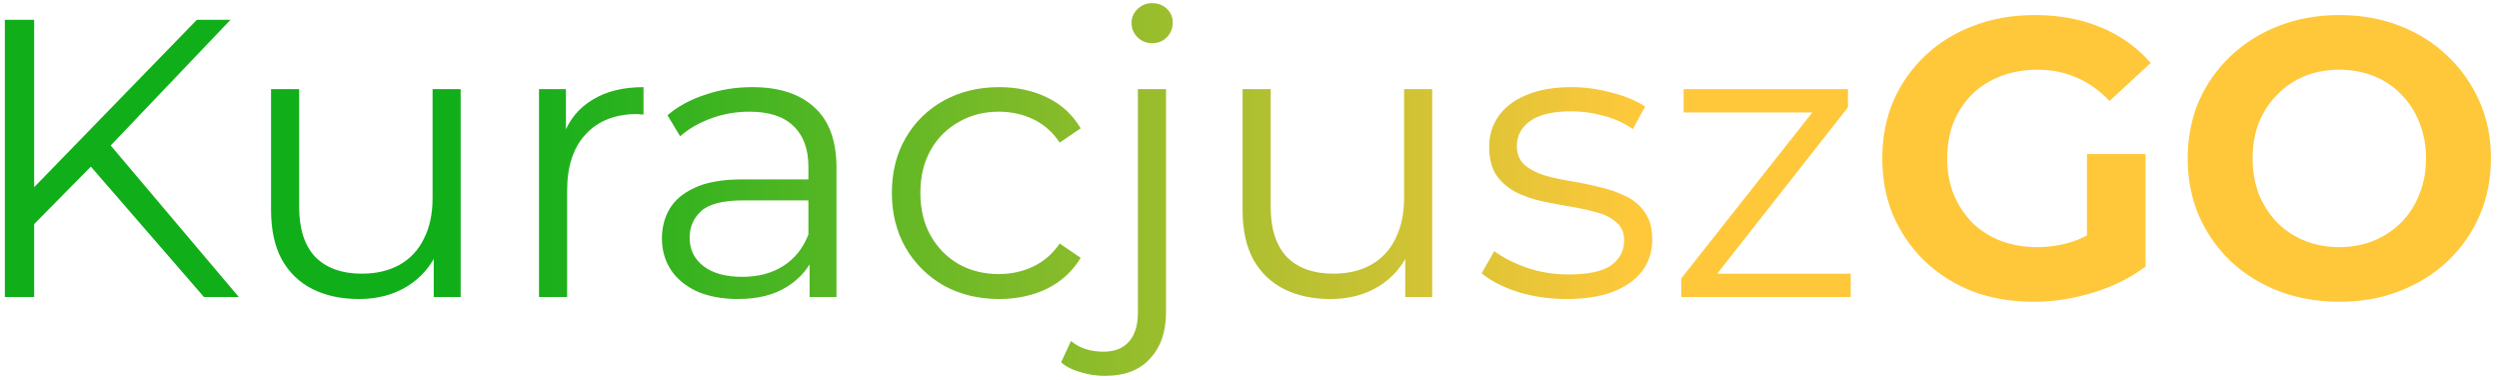
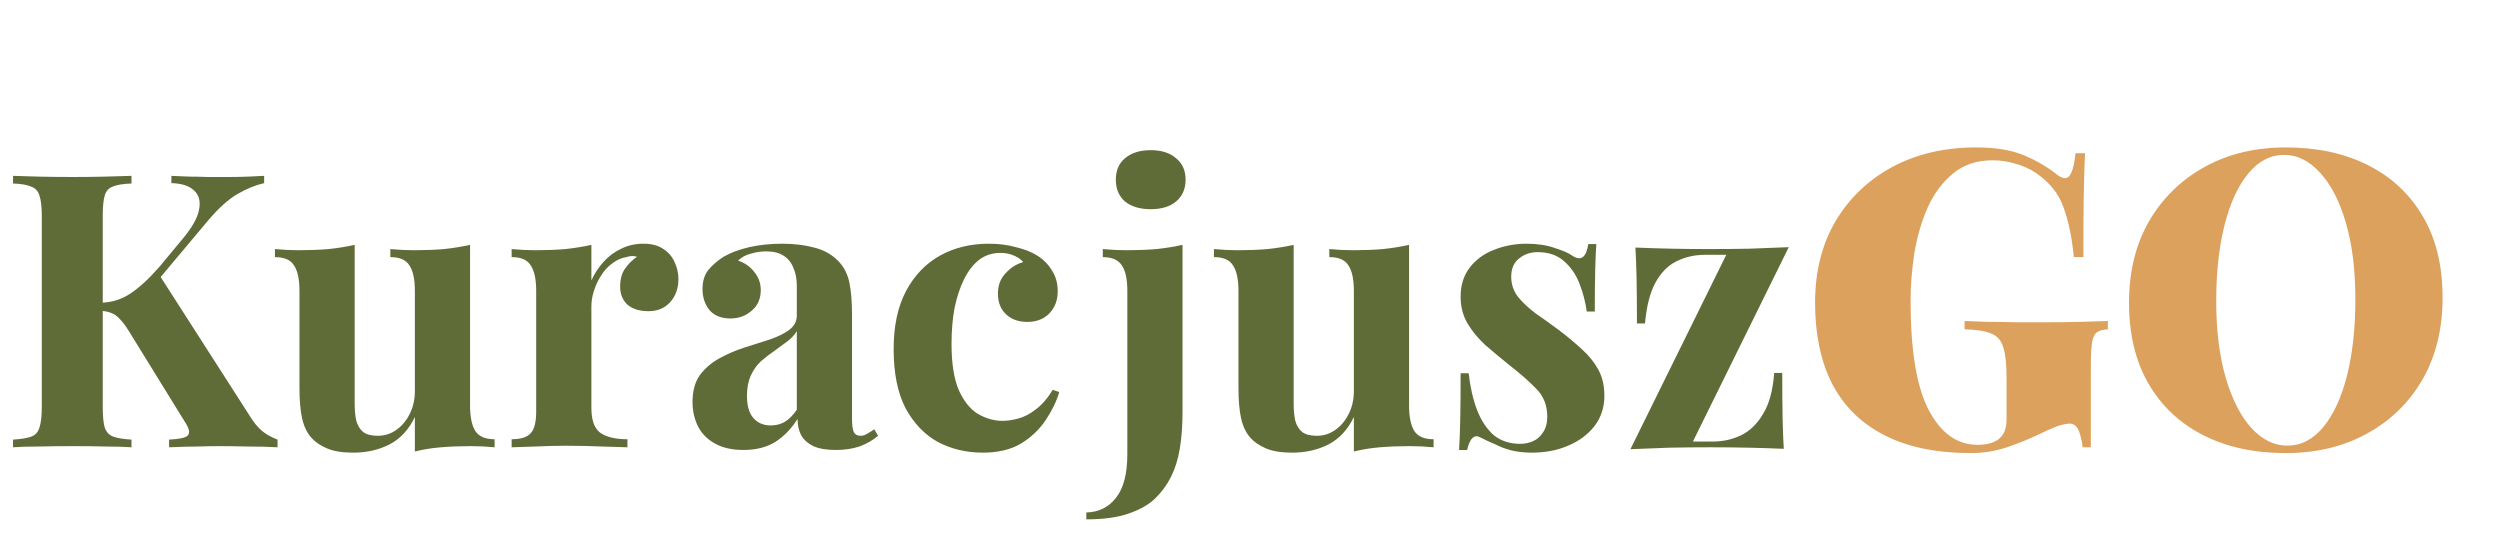
- <svg xmlns="http://www.w3.org/2000/svg" width="303" height="46" viewBox="0 0 303 46" fill="none">
-   <path d="M3.661 27.648L3.517 23.328L23.869 2.4H27.949L13.117 17.952L11.101 20.112L3.661 27.648ZM0.589 36V2.4H4.141V36H0.589ZM24.733 36L10.237 19.296L12.637 16.704L28.957 36H24.733ZM43.52 36.24C41.376 36.24 39.504 35.84 37.904 35.04C36.304 34.24 35.056 33.04 34.16 31.44C33.296 29.84 32.864 27.84 32.864 25.44V10.8H36.272V25.056C36.272 27.744 36.928 29.776 38.24 31.152C39.584 32.496 41.456 33.168 43.856 33.168C45.616 33.168 47.136 32.816 48.416 32.112C49.728 31.376 50.72 30.32 51.392 28.944C52.096 27.568 52.448 25.92 52.448 24V10.8H55.856V36H52.592V29.088L53.12 30.336C52.32 32.192 51.072 33.648 49.376 34.704C47.712 35.728 45.76 36.24 43.52 36.24ZM65.354 36V10.8H68.618V17.664L68.282 16.464C68.986 14.544 70.17 13.088 71.834 12.096C73.498 11.072 75.562 10.56 78.026 10.56V13.872C77.898 13.872 77.77 13.872 77.642 13.872C77.514 13.84 77.386 13.824 77.258 13.824C74.602 13.824 72.522 14.64 71.018 16.272C69.514 17.872 68.762 20.16 68.762 23.136V36H65.354ZM98.161 36V30.432L98.017 29.52V20.208C98.017 18.064 97.409 16.416 96.193 15.264C95.009 14.112 93.233 13.536 90.865 13.536C89.233 13.536 87.681 13.808 86.209 14.352C84.737 14.896 83.489 15.616 82.465 16.512L80.929 13.968C82.209 12.88 83.745 12.048 85.537 11.472C87.329 10.864 89.217 10.56 91.201 10.56C94.465 10.56 96.977 11.376 98.737 13.008C100.529 14.608 101.425 17.056 101.425 20.352V36H98.161ZM89.473 36.24C87.585 36.24 85.937 35.936 84.529 35.328C83.153 34.688 82.097 33.824 81.361 32.736C80.625 31.616 80.257 30.336 80.257 28.896C80.257 27.584 80.561 26.4 81.169 25.344C81.809 24.256 82.833 23.392 84.241 22.752C85.681 22.08 87.601 21.744 90.001 21.744H98.689V24.288H90.097C87.665 24.288 85.969 24.72 85.009 25.584C84.081 26.448 83.617 27.52 83.617 28.8C83.617 30.24 84.177 31.392 85.297 32.256C86.417 33.12 87.985 33.552 90.001 33.552C91.921 33.552 93.569 33.12 94.945 32.256C96.353 31.36 97.377 30.08 98.017 28.416L98.785 30.768C98.145 32.432 97.025 33.76 95.425 34.752C93.857 35.744 91.873 36.24 89.473 36.24ZM121.146 36.24C118.65 36.24 116.41 35.696 114.426 34.608C112.474 33.488 110.938 31.968 109.818 30.048C108.698 28.096 108.138 25.872 108.138 23.376C108.138 20.848 108.698 18.624 109.818 16.704C110.938 14.784 112.474 13.28 114.426 12.192C116.41 11.104 118.65 10.56 121.146 10.56C123.29 10.56 125.226 10.976 126.954 11.808C128.682 12.64 130.042 13.888 131.034 15.552L128.49 17.28C127.626 16 126.554 15.056 125.274 14.448C123.994 13.84 122.602 13.536 121.098 13.536C119.306 13.536 117.69 13.952 116.25 14.784C114.81 15.584 113.674 16.72 112.842 18.192C112.01 19.664 111.594 21.392 111.594 23.376C111.594 25.36 112.01 27.088 112.842 28.56C113.674 30.032 114.81 31.184 116.25 32.016C117.69 32.816 119.306 33.216 121.098 33.216C122.602 33.216 123.994 32.912 125.274 32.304C126.554 31.696 127.626 30.768 128.49 29.52L131.034 31.248C130.042 32.88 128.682 34.128 126.954 34.992C125.226 35.824 123.29 36.24 121.146 36.24ZM133.985 45.552C132.961 45.552 131.985 45.408 131.057 45.12C130.097 44.864 129.297 44.464 128.657 43.92L129.857 41.328C130.881 42.192 132.193 42.624 133.793 42.624C135.137 42.624 136.161 42.224 136.865 41.424C137.601 40.624 137.969 39.44 137.969 37.872V10.8H141.377V37.872C141.377 40.208 140.737 42.064 139.457 43.44C138.209 44.848 136.385 45.552 133.985 45.552ZM139.697 5.232C138.993 5.232 138.401 4.992 137.921 4.512C137.441 4.032 137.201 3.456 137.201 2.784C137.201 2.112 137.441 1.552 137.921 1.104C138.401 0.624 138.993 0.384 139.697 0.384C140.401 0.384 140.993 0.608 141.473 1.056C141.953 1.504 142.193 2.064 142.193 2.736C142.193 3.44 141.953 4.032 141.473 4.512C141.025 4.992 140.433 5.232 139.697 5.232ZM161.316 36.24C159.172 36.24 157.3 35.84 155.7 35.04C154.1 34.24 152.852 33.04 151.956 31.44C151.092 29.84 150.66 27.84 150.66 25.44V10.8H154.068V25.056C154.068 27.744 154.724 29.776 156.036 31.152C157.38 32.496 159.252 33.168 161.652 33.168C163.412 33.168 164.932 32.816 166.212 32.112C167.524 31.376 168.516 30.32 169.188 28.944C169.892 27.568 170.244 25.92 170.244 24V10.8H173.652V36H170.388V29.088L170.916 30.336C170.116 32.192 168.868 33.648 167.172 34.704C165.508 35.728 163.556 36.24 161.316 36.24ZM189.918 36.24C187.838 36.24 185.87 35.952 184.014 35.376C182.158 34.768 180.702 34.016 179.646 33.12L181.182 30.432C182.206 31.2 183.518 31.872 185.118 32.448C186.718 32.992 188.398 33.264 190.158 33.264C192.558 33.264 194.286 32.896 195.342 32.16C196.398 31.392 196.926 30.384 196.926 29.136C196.926 28.208 196.622 27.488 196.014 26.976C195.438 26.432 194.67 26.032 193.71 25.776C192.75 25.488 191.678 25.248 190.494 25.056C189.31 24.864 188.126 24.64 186.942 24.384C185.79 24.128 184.734 23.76 183.774 23.28C182.814 22.768 182.03 22.08 181.422 21.216C180.846 20.352 180.558 19.2 180.558 17.76C180.558 16.384 180.942 15.152 181.71 14.064C182.478 12.976 183.598 12.128 185.07 11.52C186.574 10.88 188.398 10.56 190.542 10.56C192.174 10.56 193.806 10.784 195.438 11.232C197.07 11.648 198.414 12.208 199.47 12.912L197.982 15.648C196.862 14.88 195.662 14.336 194.382 14.016C193.102 13.664 191.822 13.488 190.542 13.488C188.27 13.488 186.59 13.888 185.502 14.688C184.446 15.456 183.918 16.448 183.918 17.664C183.918 18.624 184.206 19.376 184.782 19.92C185.39 20.464 186.174 20.896 187.134 21.216C188.126 21.504 189.198 21.744 190.35 21.936C191.534 22.128 192.702 22.368 193.854 22.656C195.038 22.912 196.11 23.28 197.07 23.76C198.062 24.208 198.846 24.864 199.422 25.728C200.03 26.56 200.334 27.664 200.334 29.04C200.334 30.512 199.918 31.792 199.086 32.88C198.286 33.936 197.102 34.768 195.534 35.376C193.998 35.952 192.126 36.24 189.918 36.24ZM203.852 36V33.744L220.652 12.48L221.372 13.632H204.14V10.8H224.06V13.008L207.308 34.32L206.444 33.168H224.396V36H203.852ZM246.56 36.576C243.904 36.576 241.456 36.16 239.216 35.328C237.008 34.464 235.072 33.248 233.408 31.68C231.776 30.112 230.496 28.272 229.568 26.16C228.672 24.048 228.224 21.728 228.224 19.2C228.224 16.672 228.672 14.352 229.568 12.24C230.496 10.128 231.792 8.288 233.456 6.72C235.12 5.152 237.072 3.952 239.312 3.12C241.552 2.256 244.016 1.824 246.704 1.824C249.68 1.824 252.352 2.32 254.72 3.312C257.12 4.304 259.136 5.744 260.768 7.632L255.776 12.24C254.56 10.96 253.232 10.016 251.792 9.408C250.352 8.768 248.784 8.448 247.088 8.448C245.456 8.448 243.968 8.704 242.624 9.216C241.28 9.728 240.112 10.464 239.12 11.424C238.16 12.384 237.408 13.52 236.864 14.832C236.352 16.144 236.096 17.6 236.096 19.2C236.096 20.768 236.352 22.208 236.864 23.52C237.408 24.832 238.16 25.984 239.12 26.976C240.112 27.936 241.264 28.672 242.576 29.184C243.92 29.696 245.392 29.952 246.992 29.952C248.528 29.952 250.016 29.712 251.456 29.232C252.928 28.72 254.352 27.872 255.728 26.688L260.144 32.304C258.32 33.68 256.192 34.736 253.76 35.472C251.36 36.208 248.96 36.576 246.56 36.576ZM253.04 31.296V18.672H260.144V32.304L253.04 31.296ZM283.687 36.576C281.031 36.576 278.567 36.144 276.295 35.28C274.055 34.416 272.103 33.2 270.439 31.632C268.807 30.064 267.527 28.224 266.599 26.112C265.703 24 265.255 21.696 265.255 19.2C265.255 16.704 265.703 14.4 266.599 12.288C267.527 10.176 268.823 8.336 270.487 6.768C272.151 5.2 274.103 3.984 276.343 3.12C278.583 2.256 281.015 1.824 283.639 1.824C286.295 1.824 288.727 2.256 290.935 3.12C293.175 3.984 295.111 5.2 296.743 6.768C298.407 8.336 299.703 10.176 300.631 12.288C301.559 14.368 302.023 16.672 302.023 19.2C302.023 21.696 301.559 24.016 300.631 26.16C299.703 28.272 298.407 30.112 296.743 31.68C295.111 33.216 293.175 34.416 290.935 35.28C288.727 36.144 286.311 36.576 283.687 36.576ZM283.639 29.952C285.143 29.952 286.519 29.696 287.767 29.184C289.047 28.672 290.167 27.936 291.127 26.976C292.087 26.016 292.823 24.88 293.335 23.568C293.879 22.256 294.151 20.8 294.151 19.2C294.151 17.6 293.879 16.144 293.335 14.832C292.823 13.52 292.087 12.384 291.127 11.424C290.199 10.464 289.095 9.728 287.815 9.216C286.535 8.704 285.143 8.448 283.639 8.448C282.135 8.448 280.743 8.704 279.463 9.216C278.215 9.728 277.111 10.464 276.151 11.424C275.191 12.384 274.439 13.52 273.895 14.832C273.383 16.144 273.127 17.6 273.127 19.2C273.127 20.768 273.383 22.224 273.895 23.568C274.439 24.88 275.175 26.016 276.103 26.976C277.063 27.936 278.183 28.672 279.463 29.184C280.743 29.696 282.135 29.952 283.639 29.952Z" fill="url(#paint0_linear_11_3)" />
-   <defs>
-     <linearGradient id="paint0_linear_11_3" x1="-7" y1="19" x2="306" y2="19" gradientUnits="userSpaceOnUse">
-       <stop offset="0.216" stop-color="#10AF1A" />
-       <stop offset="0.656" stop-color="#FFC83B" />
-     </linearGradient>
-   </defs>
+ <svg xmlns="http://www.w3.org/2000/svg" width="313" height="69" viewBox="0 0 313 69" fill="none">
+   <path d="M33.072 22.016V22.928C32.048 23.152 30.944 23.6 29.76 24.272C28.608 24.944 27.392 26.032 26.112 27.536L17.088 38.288L19.872 34.304L31.296 52.112C31.744 52.848 32.224 53.44 32.736 53.888C33.248 54.336 33.92 54.72 34.752 55.04V56C33.632 55.936 32.384 55.904 31.008 55.904C29.632 55.872 28.384 55.856 27.264 55.856C26.592 55.856 25.776 55.872 24.816 55.904C23.856 55.904 22.64 55.936 21.168 56V55.04C22.48 54.976 23.264 54.8 23.52 54.512C23.808 54.192 23.696 53.648 23.184 52.88L16.224 41.6C15.776 40.864 15.376 40.32 15.024 39.968C14.672 39.584 14.32 39.328 13.968 39.2C13.616 39.04 13.152 38.944 12.576 38.912V37.904C13.984 37.872 15.232 37.488 16.32 36.752C17.44 36.016 18.656 34.896 19.968 33.392L22.8 29.984C24.016 28.544 24.72 27.312 24.912 26.288C25.136 25.232 24.928 24.416 24.288 23.84C23.68 23.264 22.736 22.96 21.456 22.928V22.016C22.256 22.048 23.008 22.08 23.712 22.112C24.448 22.112 25.2 22.128 25.968 22.16C26.768 22.16 27.632 22.16 28.56 22.16C29.488 22.16 30.32 22.144 31.056 22.112C31.824 22.08 32.496 22.048 33.072 22.016ZM16.464 22.016V22.976C15.44 23.008 14.656 23.136 14.112 23.36C13.6 23.552 13.264 23.936 13.104 24.512C12.944 25.056 12.864 25.92 12.864 27.104V50.912C12.864 52.064 12.944 52.928 13.104 53.504C13.296 54.08 13.648 54.464 14.16 54.656C14.672 54.848 15.44 54.976 16.464 55.04V56C15.6 55.936 14.512 55.904 13.2 55.904C11.888 55.872 10.56 55.856 9.216 55.856C7.68 55.856 6.224 55.872 4.848 55.904C3.504 55.904 2.432 55.936 1.632 56V55.04C2.656 54.976 3.424 54.848 3.936 54.656C4.448 54.464 4.784 54.08 4.944 53.504C5.136 52.928 5.232 52.064 5.232 50.912V27.104C5.232 25.92 5.136 25.056 4.944 24.512C4.784 23.936 4.432 23.552 3.888 23.36C3.376 23.136 2.624 23.008 1.632 22.976V22.016C2.432 22.048 3.504 22.08 4.848 22.112C6.224 22.144 7.68 22.16 9.216 22.16C10.56 22.16 11.888 22.144 13.2 22.112C14.512 22.08 15.6 22.048 16.464 22.016ZM58.853 30.656V50.768C58.853 52.208 59.077 53.28 59.525 53.984C59.973 54.656 60.773 54.992 61.925 54.992V56C60.933 55.904 59.941 55.856 58.949 55.856C57.605 55.856 56.357 55.904 55.205 56C54.053 56.096 52.965 56.272 51.941 56.528V52.208C51.173 53.808 50.101 54.96 48.725 55.664C47.381 56.336 45.877 56.672 44.213 56.672C42.869 56.672 41.781 56.496 40.949 56.144C40.117 55.792 39.461 55.344 38.981 54.8C38.437 54.192 38.053 53.392 37.829 52.4C37.605 51.408 37.493 50.128 37.493 48.56V36.416C37.493 34.976 37.269 33.92 36.821 33.248C36.405 32.544 35.605 32.192 34.421 32.192V31.184C35.445 31.28 36.437 31.328 37.397 31.328C38.741 31.328 39.989 31.28 41.141 31.184C42.325 31.056 43.413 30.88 44.405 30.656V50.528C44.405 51.328 44.469 52.032 44.597 52.64C44.757 53.248 45.045 53.728 45.461 54.08C45.877 54.4 46.485 54.56 47.285 54.56C48.149 54.56 48.917 54.32 49.589 53.84C50.293 53.36 50.853 52.704 51.269 51.872C51.717 51.008 51.941 50.048 51.941 48.992V36.416C51.941 34.976 51.717 33.92 51.269 33.248C50.853 32.544 50.053 32.192 48.869 32.192V31.184C49.893 31.28 50.885 31.328 51.845 31.328C53.189 31.328 54.437 31.28 55.589 31.184C56.773 31.056 57.861 30.88 58.853 30.656ZM80.57 30.512C81.594 30.512 82.426 30.736 83.066 31.184C83.706 31.6 84.17 32.144 84.458 32.816C84.778 33.488 84.938 34.192 84.938 34.928C84.938 36.112 84.586 37.088 83.882 37.856C83.21 38.592 82.314 38.96 81.194 38.96C80.074 38.96 79.194 38.688 78.554 38.144C77.946 37.568 77.642 36.816 77.642 35.888C77.642 34.992 77.834 34.256 78.218 33.68C78.634 33.072 79.146 32.56 79.754 32.144C79.306 32.016 78.858 32.032 78.41 32.192C77.802 32.288 77.226 32.544 76.682 32.96C76.138 33.344 75.674 33.84 75.29 34.448C74.906 35.024 74.602 35.664 74.378 36.368C74.154 37.04 74.042 37.696 74.042 38.336V51.056C74.042 52.592 74.41 53.632 75.146 54.176C75.914 54.72 77.05 54.992 78.554 54.992V56C77.818 55.968 76.746 55.936 75.338 55.904C73.93 55.84 72.458 55.808 70.922 55.808C69.642 55.808 68.346 55.84 67.034 55.904C65.722 55.936 64.73 55.968 64.058 56V54.992C65.178 54.992 65.962 54.752 66.41 54.272C66.89 53.792 67.13 52.88 67.13 51.536V36.416C67.13 34.976 66.906 33.92 66.458 33.248C66.042 32.544 65.242 32.192 64.058 32.192V31.184C65.082 31.28 66.074 31.328 67.034 31.328C68.378 31.328 69.626 31.28 70.778 31.184C71.962 31.056 73.05 30.88 74.042 30.656V35.12C74.426 34.256 74.938 33.472 75.578 32.768C76.218 32.064 76.954 31.52 77.786 31.136C78.618 30.72 79.546 30.512 80.57 30.512ZM93.088 56.336C91.648 56.336 90.448 56.064 89.489 55.52C88.528 54.976 87.825 54.256 87.376 53.36C86.928 52.432 86.704 51.424 86.704 50.336C86.704 48.96 87.008 47.84 87.617 46.976C88.257 46.112 89.073 45.408 90.064 44.864C91.056 44.32 92.097 43.872 93.184 43.52C94.305 43.168 95.361 42.832 96.353 42.512C97.376 42.16 98.192 41.76 98.8 41.312C99.441 40.832 99.76 40.224 99.76 39.488V35.744C99.76 34.912 99.617 34.176 99.329 33.536C99.073 32.864 98.656 32.352 98.081 32C97.537 31.648 96.817 31.472 95.921 31.472C95.281 31.472 94.641 31.568 94.001 31.76C93.361 31.92 92.832 32.208 92.416 32.624C93.312 32.944 94.001 33.44 94.481 34.112C94.993 34.752 95.249 35.488 95.249 36.32C95.249 37.408 94.865 38.272 94.097 38.912C93.361 39.552 92.481 39.872 91.457 39.872C90.305 39.872 89.424 39.52 88.817 38.816C88.24 38.08 87.953 37.2 87.953 36.176C87.953 35.248 88.177 34.48 88.624 33.872C89.105 33.264 89.76 32.688 90.593 32.144C91.489 31.632 92.561 31.232 93.808 30.944C95.088 30.656 96.465 30.512 97.936 30.512C99.409 30.512 100.737 30.672 101.921 30.992C103.105 31.28 104.097 31.824 104.897 32.624C105.633 33.36 106.113 34.272 106.337 35.36C106.561 36.416 106.673 37.76 106.673 39.392V52.448C106.673 53.248 106.753 53.808 106.913 54.128C107.073 54.416 107.345 54.56 107.729 54.56C108.017 54.56 108.289 54.48 108.545 54.32C108.833 54.16 109.137 53.968 109.457 53.744L109.937 54.56C109.265 55.136 108.481 55.584 107.585 55.904C106.721 56.192 105.745 56.336 104.657 56.336C103.473 56.336 102.529 56.176 101.825 55.856C101.121 55.504 100.609 55.04 100.289 54.464C100.001 53.888 99.856 53.216 99.856 52.448C99.088 53.664 98.16 54.624 97.073 55.328C95.984 56 94.656 56.336 93.088 56.336ZM96.496 53.264C97.136 53.264 97.713 53.12 98.225 52.832C98.769 52.512 99.281 52 99.76 51.296V41.456C99.472 41.936 99.073 42.368 98.561 42.752C98.049 43.136 97.504 43.536 96.928 43.952C96.353 44.336 95.793 44.768 95.249 45.248C94.737 45.728 94.32 46.32 94.001 47.024C93.68 47.728 93.52 48.576 93.52 49.568C93.52 50.816 93.793 51.744 94.337 52.352C94.88 52.96 95.6 53.264 96.496 53.264ZM123.788 30.512C125.036 30.512 126.172 30.656 127.196 30.944C128.252 31.2 129.116 31.536 129.788 31.952C130.62 32.464 131.26 33.104 131.708 33.872C132.188 34.608 132.428 35.472 132.428 36.464C132.428 37.584 132.076 38.512 131.372 39.248C130.668 39.952 129.756 40.304 128.636 40.304C127.516 40.304 126.62 39.984 125.948 39.344C125.276 38.704 124.94 37.84 124.94 36.752C124.94 35.728 125.26 34.88 125.9 34.208C126.54 33.504 127.276 33.04 128.108 32.816C127.852 32.496 127.468 32.224 126.956 32C126.444 31.776 125.868 31.664 125.228 31.664C124.236 31.664 123.356 31.952 122.588 32.528C121.852 33.104 121.228 33.904 120.716 34.928C120.204 35.952 119.804 37.152 119.516 38.528C119.26 39.904 119.132 41.408 119.132 43.04C119.132 45.504 119.436 47.44 120.044 48.848C120.684 50.256 121.484 51.248 122.444 51.824C123.436 52.4 124.46 52.688 125.516 52.688C126.124 52.688 126.78 52.592 127.484 52.4C128.22 52.208 128.956 51.824 129.692 51.248C130.46 50.672 131.164 49.856 131.804 48.8L132.62 49.088C132.268 50.272 131.692 51.456 130.892 52.64C130.092 53.824 129.052 54.8 127.772 55.568C126.492 56.304 124.924 56.672 123.068 56.672C120.988 56.672 119.1 56.224 117.404 55.328C115.74 54.4 114.396 52.992 113.372 51.104C112.38 49.184 111.884 46.72 111.884 43.712C111.884 40.832 112.396 38.416 113.42 36.464C114.476 34.48 115.9 32.992 117.692 32C119.484 31.008 121.516 30.512 123.788 30.512ZM136.005 65.024V64.16C137.573 64.128 138.821 63.504 139.749 62.288C140.677 61.104 141.141 59.296 141.141 56.864V36.416C141.141 34.976 140.917 33.92 140.469 33.248C140.021 32.544 139.221 32.192 138.069 32.192V31.184C139.093 31.28 140.085 31.328 141.045 31.328C142.357 31.328 143.605 31.28 144.789 31.184C145.973 31.056 147.061 30.88 148.053 30.656V51.488C148.053 53.248 147.941 54.8 147.717 56.144C147.493 57.488 147.125 58.672 146.613 59.696C146.101 60.72 145.429 61.632 144.597 62.432C143.797 63.2 142.693 63.824 141.285 64.304C139.909 64.784 138.149 65.024 136.005 65.024ZM144.069 18.8C145.413 18.8 146.469 19.136 147.237 19.808C148.037 20.448 148.437 21.344 148.437 22.496C148.437 23.648 148.037 24.56 147.237 25.232C146.469 25.872 145.413 26.192 144.069 26.192C142.725 26.192 141.653 25.872 140.853 25.232C140.085 24.56 139.701 23.648 139.701 22.496C139.701 21.344 140.085 20.448 140.853 19.808C141.653 19.136 142.725 18.8 144.069 18.8ZM176.415 30.656V50.768C176.415 52.208 176.639 53.28 177.087 53.984C177.535 54.656 178.335 54.992 179.487 54.992V56C178.495 55.904 177.503 55.856 176.511 55.856C175.167 55.856 173.919 55.904 172.767 56C171.615 56.096 170.527 56.272 169.503 56.528V52.208C168.735 53.808 167.663 54.96 166.287 55.664C164.943 56.336 163.439 56.672 161.775 56.672C160.431 56.672 159.343 56.496 158.511 56.144C157.679 55.792 157.023 55.344 156.543 54.8C155.999 54.192 155.615 53.392 155.391 52.4C155.167 51.408 155.055 50.128 155.055 48.56V36.416C155.055 34.976 154.831 33.92 154.383 33.248C153.967 32.544 153.167 32.192 151.983 32.192V31.184C153.007 31.28 153.999 31.328 154.959 31.328C156.303 31.328 157.551 31.28 158.703 31.184C159.887 31.056 160.975 30.88 161.967 30.656V50.528C161.967 51.328 162.031 52.032 162.159 52.64C162.319 53.248 162.607 53.728 163.023 54.08C163.439 54.4 164.047 54.56 164.847 54.56C165.711 54.56 166.479 54.32 167.151 53.84C167.855 53.36 168.415 52.704 168.831 51.872C169.279 51.008 169.503 50.048 169.503 48.992V36.416C169.503 34.976 169.279 33.92 168.831 33.248C168.415 32.544 167.615 32.192 166.431 32.192V31.184C167.455 31.28 168.447 31.328 169.407 31.328C170.751 31.328 171.999 31.28 173.151 31.184C174.335 31.056 175.423 30.88 176.415 30.656ZM191.125 30.512C192.469 30.512 193.637 30.688 194.629 31.04C195.653 31.36 196.389 31.68 196.837 32C197.925 32.736 198.597 32.256 198.853 30.56H199.861C199.797 31.456 199.749 32.56 199.717 33.872C199.685 35.152 199.669 36.864 199.669 39.008H198.661C198.501 37.824 198.197 36.656 197.749 35.504C197.301 34.352 196.645 33.408 195.781 32.672C194.949 31.936 193.861 31.568 192.517 31.568C191.589 31.568 190.805 31.84 190.165 32.384C189.525 32.896 189.205 33.648 189.205 34.64C189.205 35.6 189.493 36.448 190.069 37.184C190.645 37.888 191.381 38.576 192.277 39.248C193.205 39.888 194.165 40.576 195.157 41.312C196.213 42.112 197.173 42.912 198.037 43.712C198.901 44.48 199.589 45.328 200.101 46.256C200.613 47.184 200.869 48.288 200.869 49.568C200.869 51.008 200.453 52.272 199.621 53.36C198.789 54.416 197.685 55.232 196.309 55.808C194.965 56.384 193.461 56.672 191.797 56.672C190.837 56.672 189.973 56.576 189.205 56.384C188.469 56.192 187.829 55.952 187.285 55.664C186.869 55.472 186.469 55.296 186.085 55.136C185.733 54.944 185.397 54.784 185.077 54.656C184.757 54.56 184.469 54.672 184.213 54.992C183.989 55.312 183.813 55.76 183.685 56.336H182.677C182.741 55.312 182.789 54.064 182.821 52.592C182.853 51.12 182.869 49.168 182.869 46.736H183.877C184.069 48.464 184.421 50 184.933 51.344C185.445 52.656 186.133 53.696 186.997 54.464C187.893 55.2 189.013 55.568 190.357 55.568C190.901 55.568 191.429 55.456 191.941 55.232C192.453 55.008 192.869 54.64 193.189 54.128C193.541 53.616 193.717 52.96 193.717 52.16C193.717 50.752 193.253 49.584 192.325 48.656C191.429 47.728 190.277 46.72 188.869 45.632C187.845 44.8 186.869 43.984 185.941 43.184C185.045 42.352 184.309 41.456 183.733 40.496C183.157 39.504 182.869 38.384 182.869 37.136C182.869 35.696 183.253 34.48 184.021 33.488C184.789 32.496 185.797 31.76 187.045 31.28C188.325 30.768 189.685 30.512 191.125 30.512ZM223.953 30.944L211.953 55.28H214.449C215.697 55.28 216.865 55.024 217.953 54.512C219.073 53.968 220.001 53.072 220.737 51.824C221.505 50.576 221.969 48.864 222.129 46.688H223.137C223.137 49.024 223.153 50.944 223.185 52.448C223.217 53.92 223.265 55.168 223.329 56.192C221.889 56.128 220.385 56.08 218.817 56.048C217.249 56.016 215.681 56 214.113 56C212.481 56 210.801 56.016 209.073 56.048C207.345 56.112 205.697 56.176 204.129 56.24L216.129 31.904H213.441C212.161 31.904 210.977 32.176 209.889 32.72C208.833 33.232 207.953 34.128 207.249 35.408C206.577 36.656 206.145 38.352 205.953 40.496H204.945C204.945 38.128 204.929 36.208 204.897 34.736C204.865 33.264 204.817 32.016 204.753 30.992C206.225 31.056 207.745 31.104 209.313 31.136C210.881 31.168 212.433 31.184 213.969 31.184C215.633 31.184 217.313 31.168 219.009 31.136C220.737 31.072 222.385 31.008 223.953 30.944Z" fill="#606C38" />
+   <path d="M247.423 18.456C249.85 18.456 251.843 18.785 253.403 19.444C254.963 20.103 256.332 20.9 257.511 21.836C257.892 22.148 258.239 22.304 258.551 22.304C259.21 22.304 259.643 21.264 259.851 19.184H261.047C260.978 20.571 260.926 22.269 260.891 24.28C260.856 26.256 260.839 28.891 260.839 32.184H259.643C259.4 29.688 258.967 27.608 258.343 25.944C257.754 24.245 256.592 22.807 254.859 21.628C254.131 21.143 253.282 20.761 252.311 20.484C251.34 20.207 250.404 20.068 249.503 20.068C247.492 20.068 245.828 20.623 244.511 21.732C243.194 22.807 242.136 24.228 241.339 25.996C240.576 27.729 240.022 29.636 239.675 31.716C239.363 33.761 239.207 35.755 239.207 37.696C239.207 43.936 239.97 48.495 241.495 51.372C243.02 54.249 245.048 55.688 247.579 55.688C248.134 55.688 248.619 55.636 249.035 55.532C249.451 55.428 249.815 55.272 250.127 55.064C250.508 54.787 250.786 54.44 250.959 54.024C251.132 53.608 251.219 53.088 251.219 52.464V47.264C251.219 45.565 251.08 44.3 250.803 43.468C250.56 42.636 250.058 42.064 249.295 41.752C248.532 41.44 247.423 41.267 245.967 41.232V40.192C246.764 40.227 247.735 40.261 248.879 40.296C250.023 40.296 251.219 40.313 252.467 40.348C253.715 40.348 254.859 40.348 255.899 40.348C257.563 40.348 259.088 40.331 260.475 40.296C261.896 40.261 263.04 40.227 263.907 40.192V41.232C263.318 41.267 262.867 41.388 262.555 41.596C262.243 41.804 262.035 42.22 261.931 42.844C261.827 43.468 261.775 44.421 261.775 45.704V56H260.735C260.7 55.411 260.562 54.769 260.319 54.076C260.076 53.383 259.678 53.036 259.123 53.036C258.846 53.036 258.447 53.105 257.927 53.244C257.442 53.383 256.662 53.712 255.587 54.232C254.235 54.891 252.796 55.48 251.271 56C249.78 56.485 248.29 56.728 246.799 56.728C242.466 56.728 238.843 55.983 235.931 54.492C233.019 53.001 230.835 50.852 229.379 48.044C227.958 45.236 227.247 41.856 227.247 37.904C227.247 34.021 228.096 30.624 229.795 27.712C231.528 24.8 233.903 22.529 236.919 20.9C239.97 19.271 243.471 18.456 247.423 18.456ZM286.208 18.456C290.125 18.456 293.557 19.201 296.504 20.692C299.45 22.183 301.738 24.332 303.368 27.14C304.997 29.913 305.812 33.293 305.812 37.28C305.812 41.163 304.98 44.56 303.316 47.472C301.652 50.384 299.329 52.655 296.348 54.284C293.401 55.913 290.004 56.728 286.156 56.728C282.238 56.728 278.806 55.983 275.86 54.492C272.913 53.001 270.625 50.852 268.996 48.044C267.366 45.236 266.552 41.856 266.552 37.904C266.552 34.021 267.384 30.624 269.048 27.712C270.746 24.8 273.069 22.529 276.016 20.9C278.962 19.271 282.36 18.456 286.208 18.456ZM286 19.392C284.266 19.392 282.758 20.172 281.476 21.732C280.193 23.292 279.205 25.441 278.512 28.18C277.818 30.919 277.472 34.091 277.472 37.696C277.472 41.371 277.87 44.577 278.668 47.316C279.465 50.02 280.54 52.117 281.892 53.608C283.244 55.064 284.734 55.792 286.364 55.792C288.097 55.792 289.605 55.012 290.888 53.452C292.17 51.892 293.158 49.743 293.852 47.004C294.545 44.231 294.892 41.059 294.892 37.488C294.892 33.779 294.493 30.572 293.696 27.868C292.898 25.164 291.824 23.084 290.472 21.628C289.12 20.137 287.629 19.392 286 19.392Z" fill="#DDA15E" />
</svg>
